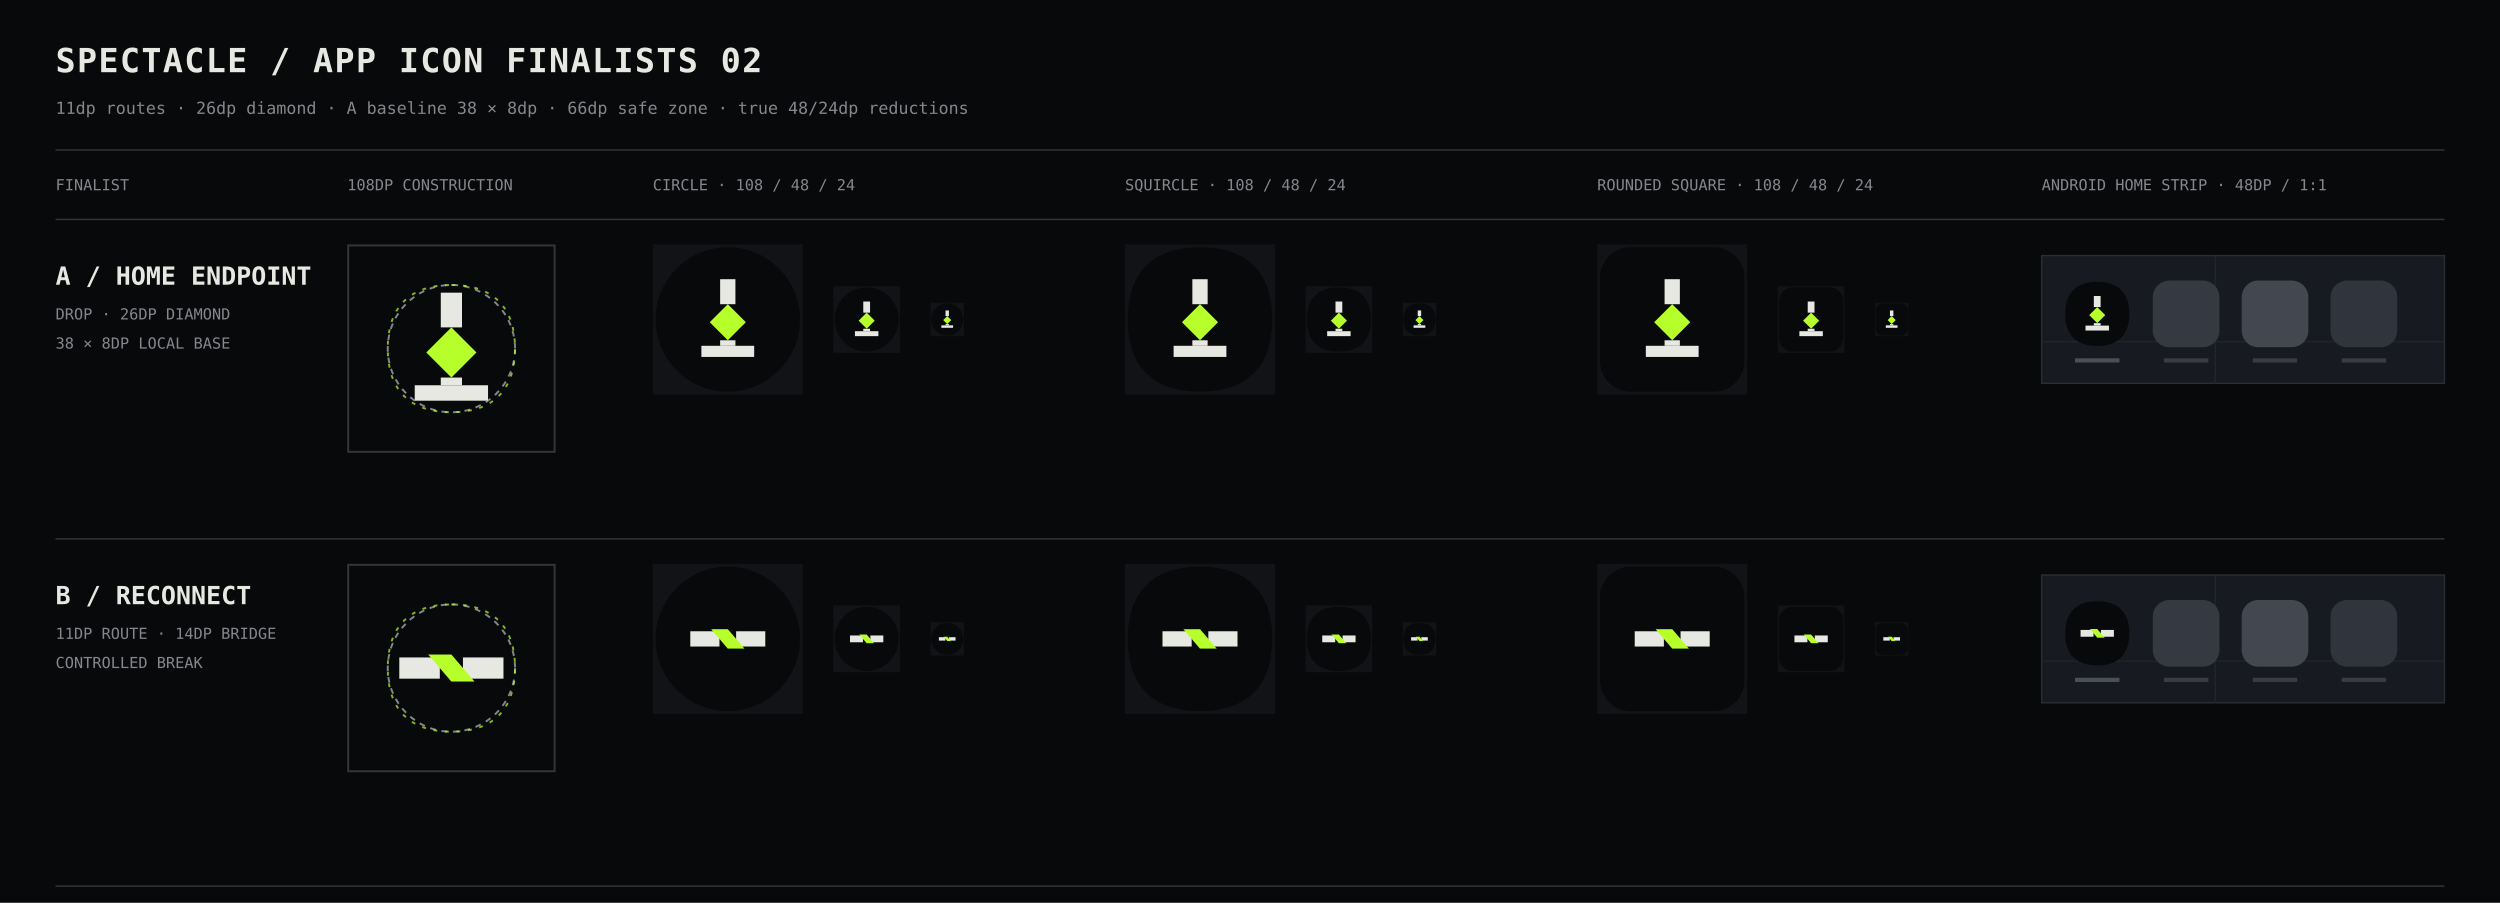
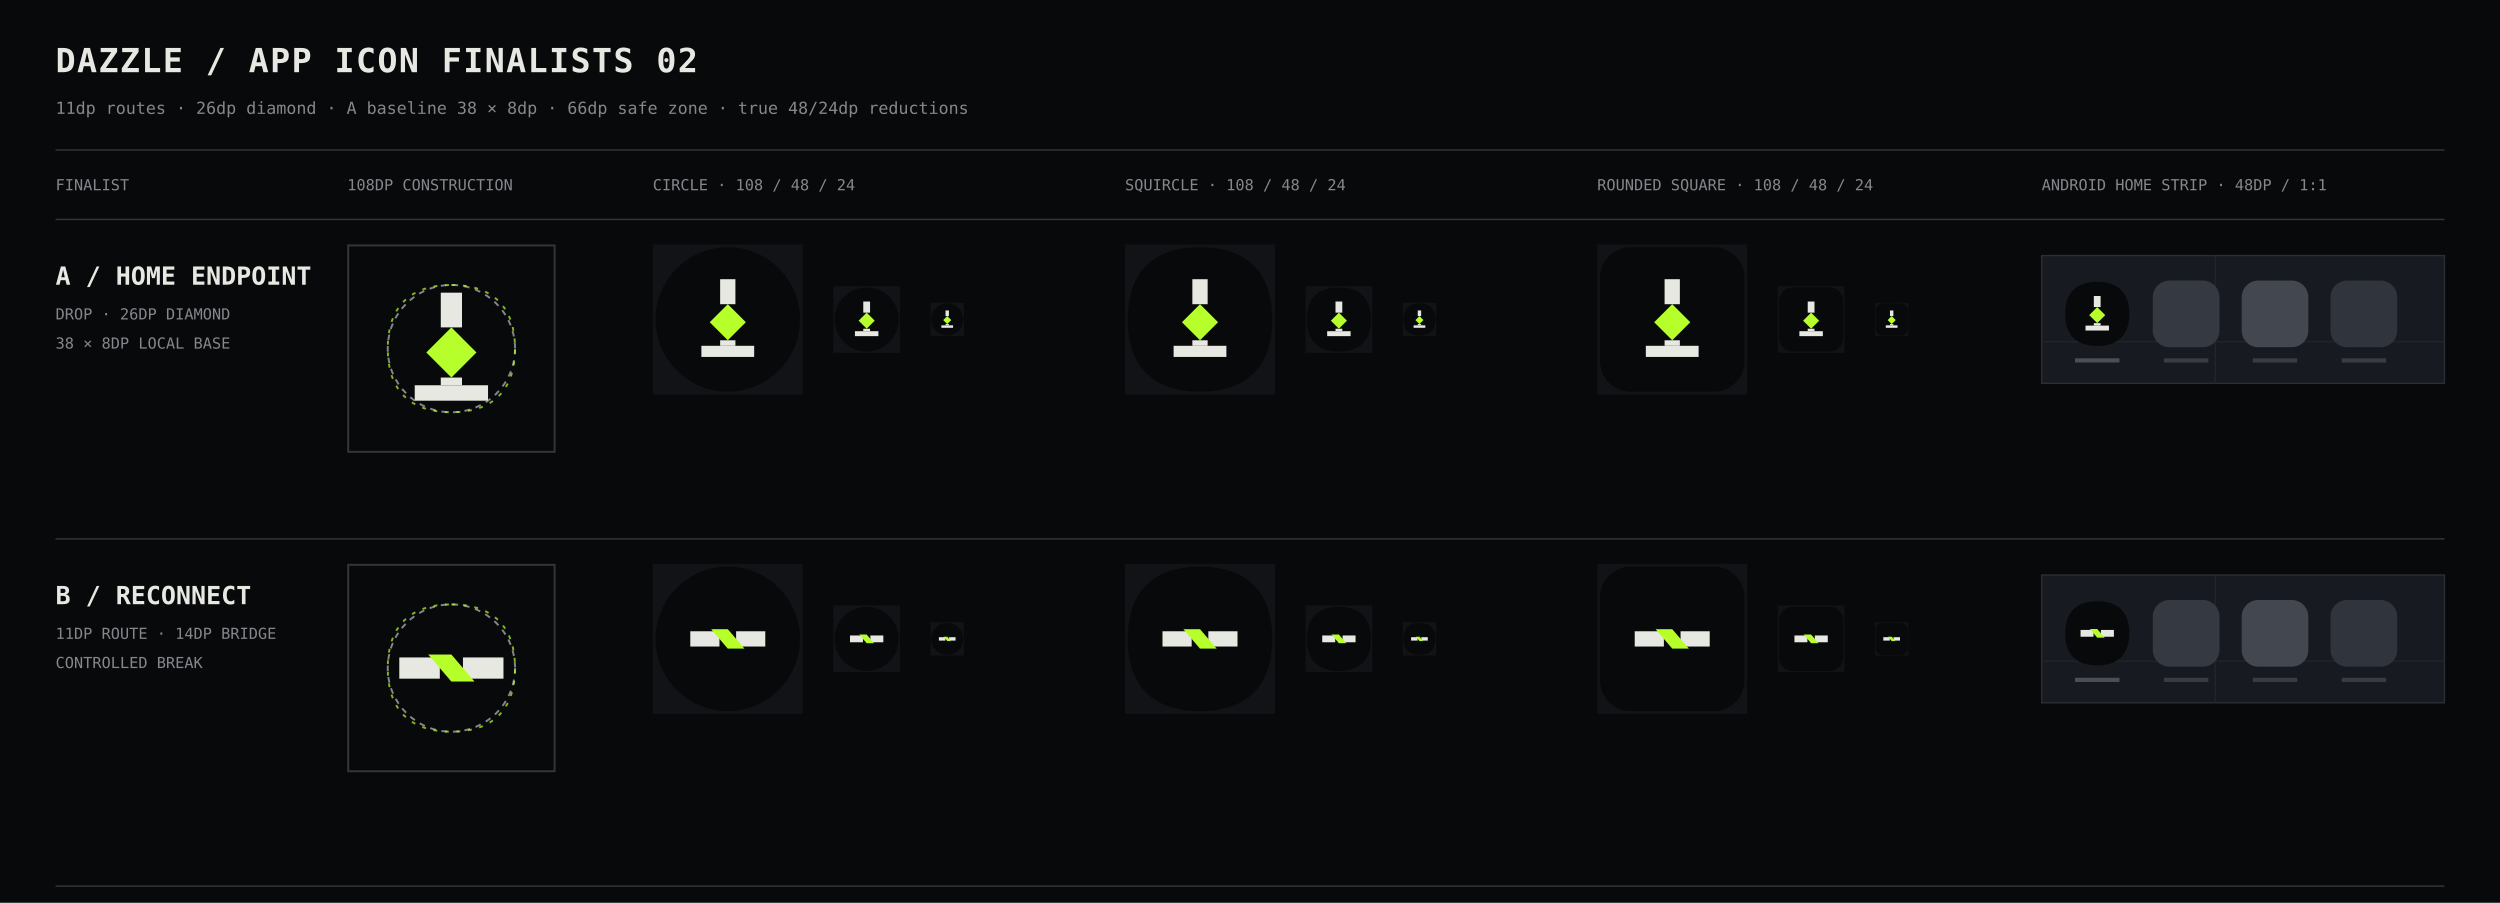
<svg xmlns="http://www.w3.org/2000/svg" width="1800" height="650" viewBox="0 0 1800 650">
  <defs>
    <style>
      .label { fill: #E8E8E3; font-family: "IBM Plex Mono", "JetBrains Mono", monospace; }
      .muted { fill: #85878C; font-family: "IBM Plex Mono", "JetBrains Mono", monospace; }
      .hairline { fill: none; stroke: #34363A; stroke-width: 1; }
      .safe-circle { fill: none; stroke: #85878C; stroke-width: 1; stroke-dasharray: 3 3; }
      .safe-squircle { fill: none; stroke: #B7FF2A; stroke-width: 1; stroke-dasharray: 2 4; opacity: 0.7; }
    </style>
    <clipPath id="clip-circle" clipPathUnits="userSpaceOnUse">
      <circle cx="54" cy="54" r="52" />
    </clipPath>
    <clipPath id="clip-squircle" clipPathUnits="userSpaceOnUse">
      <path d="M54 2C88 2 106 20 106 54C106 88 88 106 54 106C20 106 2 88 2 54C2 20 20 2 54 2Z" />
    </clipPath>
    <clipPath id="clip-rounded" clipPathUnits="userSpaceOnUse">
      <rect x="2" y="2" width="104" height="104" rx="22" />
    </clipPath>
    <symbol id="candidate-a" viewBox="0 0 108 108">
      <path d="M54 25V43M54 69V73" fill="none" stroke="#E8E8E3" stroke-width="11" stroke-linecap="butt" stroke-linejoin="miter" />
      <path d="M54 43L67 56L54 69L41 56Z" fill="#B7FF2A" />
      <rect x="35" y="73" width="38" height="8" fill="#E8E8E3" />
    </symbol>
    <symbol id="candidate-b" viewBox="0 0 108 108">
      <path d="M27 54H48M60 54H81" fill="none" stroke="#E8E8E3" stroke-width="11" stroke-linecap="butt" stroke-linejoin="miter" />
      <path d="M42 47H54L66 61H54Z" fill="#B7FF2A" />
    </symbol>
    <symbol id="guide" viewBox="0 0 108 108">
      <rect x="0.5" y="0.5" width="107" height="107" fill="#08090B" stroke="#34363A" />
      <circle cx="54" cy="54" r="33" class="safe-circle" />
      <path d="M54 21C75.5 21 87 32.5 87 54C87 75.5 75.5 87 54 87C32.5 87 21 75.5 21 54C21 32.5 32.5 21 54 21Z" class="safe-squircle" />
    </symbol>
    <symbol id="a-circle-icon" viewBox="0 0 108 108">
      <g clip-path="url(#clip-circle)">
        <circle cx="54" cy="54" r="52" fill="#08090B" />
        <use href="#candidate-a" />
      </g>
    </symbol>
    <symbol id="a-squircle-icon" viewBox="0 0 108 108">
      <g clip-path="url(#clip-squircle)">
        <path d="M54 2C88 2 106 20 106 54C106 88 88 106 54 106C20 106 2 88 2 54C2 20 20 2 54 2Z" fill="#08090B" />
        <use href="#candidate-a" />
      </g>
    </symbol>
    <symbol id="a-rounded-icon" viewBox="0 0 108 108">
      <g clip-path="url(#clip-rounded)">
        <rect x="2" y="2" width="104" height="104" rx="22" fill="#08090B" />
        <use href="#candidate-a" />
      </g>
    </symbol>
    <symbol id="b-circle-icon" viewBox="0 0 108 108">
      <g clip-path="url(#clip-circle)">
        <circle cx="54" cy="54" r="52" fill="#08090B" />
        <use href="#candidate-b" />
      </g>
    </symbol>
    <symbol id="b-squircle-icon" viewBox="0 0 108 108">
      <g clip-path="url(#clip-squircle)">
        <path d="M54 2C88 2 106 20 106 54C106 88 88 106 54 106C20 106 2 88 2 54C2 20 20 2 54 2Z" fill="#08090B" />
        <use href="#candidate-b" />
      </g>
    </symbol>
    <symbol id="b-rounded-icon" viewBox="0 0 108 108">
      <g clip-path="url(#clip-rounded)">
        <rect x="2" y="2" width="104" height="104" rx="22" fill="#08090B" />
        <use href="#candidate-b" />
      </g>
    </symbol>
    <symbol id="a-circle" viewBox="0 0 108 108">
      <rect width="108" height="108" fill="#111317" />
      <use href="#a-circle-icon" />
    </symbol>
    <symbol id="a-squircle" viewBox="0 0 108 108">
      <rect width="108" height="108" fill="#111317" />
      <use href="#a-squircle-icon" />
    </symbol>
    <symbol id="a-rounded" viewBox="0 0 108 108">
      <rect width="108" height="108" fill="#111317" />
      <use href="#a-rounded-icon" />
    </symbol>
    <symbol id="b-circle" viewBox="0 0 108 108">
      <rect width="108" height="108" fill="#111317" />
      <use href="#b-circle-icon" />
    </symbol>
    <symbol id="b-squircle" viewBox="0 0 108 108">
      <rect width="108" height="108" fill="#111317" />
      <use href="#b-squircle-icon" />
    </symbol>
    <symbol id="b-rounded" viewBox="0 0 108 108">
      <rect width="108" height="108" fill="#111317" />
      <use href="#b-rounded-icon" />
    </symbol>
  </defs>
  <rect width="1800" height="650" fill="#08090B" />
-   <text x="40" y="52" class="label" font-size="24" font-weight="700" letter-spacing="1">SPECTACLE / APP ICON FINALISTS 02</text>
+   <text x="40" y="52" class="label" font-size="24" font-weight="700" letter-spacing="1">DAZZLE / APP ICON FINALISTS 02</text>
  <text x="40" y="82" class="muted" font-size="12">11dp routes · 26dp diamond · A baseline 38 × 8dp · 66dp safe zone · true 48/24dp reductions</text>
  <line x1="40" y1="108" x2="1760" y2="108" class="hairline" />
  <text x="40" y="137" class="muted" font-size="11">FINALIST</text>
  <text x="250" y="137" class="muted" font-size="11">108DP CONSTRUCTION</text>
  <text x="470" y="137" class="muted" font-size="11">CIRCLE · 108 / 48 / 24</text>
  <text x="810" y="137" class="muted" font-size="11">SQUIRCLE · 108 / 48 / 24</text>
  <text x="1150" y="137" class="muted" font-size="11">ROUNDED SQUARE · 108 / 48 / 24</text>
  <text x="1470" y="137" class="muted" font-size="11">ANDROID HOME STRIP · 48DP / 1:1</text>
  <g id="row-a">
    <line x1="40" y1="158" x2="1760" y2="158" class="hairline" />
    <text x="40" y="205" class="label" font-size="18" font-weight="700">A / HOME ENDPOINT</text>
    <text x="40" y="230" class="muted" font-size="11">DROP · 26DP DIAMOND</text>
    <text x="40" y="251" class="muted" font-size="11">38 × 8DP LOCAL BASE</text>
    <svg x="250" y="176" width="150" height="150" viewBox="0 0 108 108">
      <use href="#guide" />
      <use href="#candidate-a" />
    </svg>
    <use href="#a-circle" x="470" y="176" width="108" height="108" />
    <use href="#a-circle" x="600" y="206" width="48" height="48" />
    <use href="#a-circle" x="670" y="218" width="24" height="24" />
    <use href="#a-squircle" x="810" y="176" width="108" height="108" />
    <use href="#a-squircle" x="940" y="206" width="48" height="48" />
    <use href="#a-squircle" x="1010" y="218" width="24" height="24" />
    <use href="#a-rounded" x="1150" y="176" width="108" height="108" />
    <use href="#a-rounded" x="1280" y="206" width="48" height="48" />
    <use href="#a-rounded" x="1350" y="218" width="24" height="24" />
    <rect x="1470" y="184" width="290" height="92" fill="#171A20" stroke="#2A2E35" />
    <path d="M1470 246H1760M1595 184V276" fill="none" stroke="#20242B" stroke-width="1" />
    <use href="#a-squircle-icon" x="1486" y="202" width="48" height="48" />
    <rect x="1550" y="202" width="48" height="48" rx="12" fill="#353A42" />
    <rect x="1614" y="202" width="48" height="48" rx="12" fill="#424750" />
    <rect x="1678" y="202" width="48" height="48" rx="12" fill="#30353D" />
    <rect x="1494" y="258" width="32" height="3" fill="#777C85" opacity="0.55" />
    <rect x="1558" y="258" width="32" height="3" fill="#777C85" opacity="0.35" />
    <rect x="1622" y="258" width="32" height="3" fill="#777C85" opacity="0.35" />
    <rect x="1686" y="258" width="32" height="3" fill="#777C85" opacity="0.35" />
  </g>
  <g id="row-b" transform="translate(0 230)">
    <line x1="40" y1="158" x2="1760" y2="158" class="hairline" />
    <text x="40" y="205" class="label" font-size="18" font-weight="700">B / RECONNECT</text>
    <text x="40" y="230" class="muted" font-size="11">11DP ROUTE · 14DP BRIDGE</text>
    <text x="40" y="251" class="muted" font-size="11">CONTROLLED BREAK</text>
    <svg x="250" y="176" width="150" height="150" viewBox="0 0 108 108">
      <use href="#guide" />
      <use href="#candidate-b" />
    </svg>
    <use href="#b-circle" x="470" y="176" width="108" height="108" />
    <use href="#b-circle" x="600" y="206" width="48" height="48" />
    <use href="#b-circle" x="670" y="218" width="24" height="24" />
    <use href="#b-squircle" x="810" y="176" width="108" height="108" />
    <use href="#b-squircle" x="940" y="206" width="48" height="48" />
    <use href="#b-squircle" x="1010" y="218" width="24" height="24" />
    <use href="#b-rounded" x="1150" y="176" width="108" height="108" />
    <use href="#b-rounded" x="1280" y="206" width="48" height="48" />
    <use href="#b-rounded" x="1350" y="218" width="24" height="24" />
    <rect x="1470" y="184" width="290" height="92" fill="#171A20" stroke="#2A2E35" />
    <path d="M1470 246H1760M1595 184V276" fill="none" stroke="#20242B" stroke-width="1" />
    <use href="#b-squircle-icon" x="1486" y="202" width="48" height="48" />
    <rect x="1550" y="202" width="48" height="48" rx="12" fill="#353A42" />
    <rect x="1614" y="202" width="48" height="48" rx="12" fill="#424750" />
    <rect x="1678" y="202" width="48" height="48" rx="12" fill="#30353D" />
    <rect x="1494" y="258" width="32" height="3" fill="#777C85" opacity="0.55" />
    <rect x="1558" y="258" width="32" height="3" fill="#777C85" opacity="0.35" />
    <rect x="1622" y="258" width="32" height="3" fill="#777C85" opacity="0.35" />
    <rect x="1686" y="258" width="32" height="3" fill="#777C85" opacity="0.35" />
  </g>
  <line x1="40" y1="638" x2="1760" y2="638" class="hairline" />
</svg>
